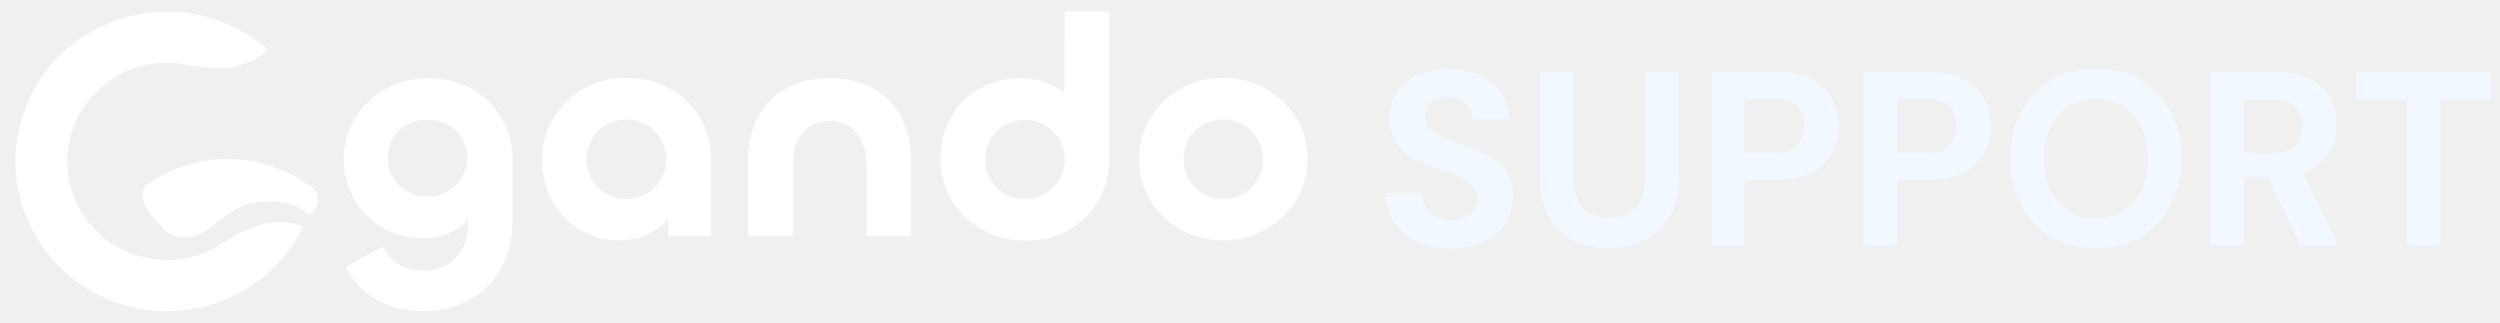
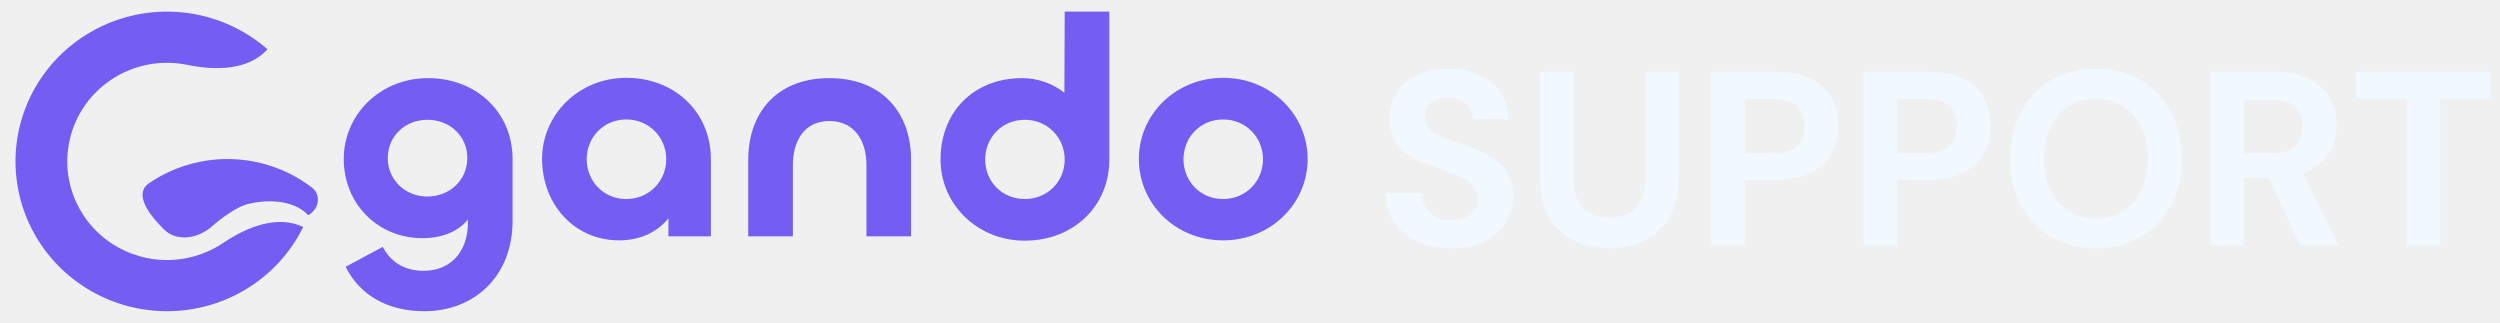
<svg xmlns="http://www.w3.org/2000/svg" width="968" height="125" viewBox="0 0 968 125" fill="none">
-   <path d="M117.412 87.893C112.034 98.81 103.326 107.784 92.516 113.548C81.705 119.313 69.336 121.578 57.154 120.022C44.972 118.467 33.592 113.171 24.616 104.882C15.641 96.591 9.524 85.725 7.127 73.815C4.731 61.906 6.176 49.552 11.259 38.497C16.343 27.442 24.807 18.244 35.46 12.198C46.112 6.153 58.416 3.565 70.635 4.801C82.854 6.036 94.373 11.032 103.567 19.084C96.226 27.278 83.398 27.362 72.56 25.125C71.255 24.855 69.932 24.652 68.596 24.517C60.552 23.704 52.452 25.407 45.44 29.387C38.427 33.366 32.855 39.422 29.509 46.699C26.163 53.976 25.211 62.109 26.789 69.949C28.366 77.789 32.393 84.942 38.301 90.4C44.21 95.857 51.702 99.343 59.721 100.367C67.741 101.39 75.883 99.9 82.999 96.105C84.181 95.475 85.325 94.786 86.427 94.043C95.574 87.876 107.458 83.101 117.412 87.893Z" fill="white" />
-   <path d="M57.752 70.901C68.413 63.645 81.373 60.457 94.229 61.928C103.931 63.038 113.076 66.745 120.72 72.566C124.529 75.467 123.565 81.079 119.329 83.326C113.601 77.091 102.453 77.042 94.764 79.348C91.006 80.763 86.201 84.039 81.895 87.791C76.619 92.389 68.431 93.748 63.471 88.818C57.391 82.776 51.758 74.982 57.752 70.901Z" fill="white" />
-   <path d="M164.265 120.5C150.146 120.5 139.313 114.363 133.836 103.293L148.198 95.591C150.876 100.766 155.866 104.857 164.021 104.857C174.245 104.857 181.183 97.757 181.183 86.085V85.002C177.897 89.093 172.054 92.222 163.534 92.222C146.616 92.222 133.105 79.226 133.105 61.537C133.105 44.33 147.224 30.251 165.725 30.251C184.591 30.251 198.466 43.608 198.466 61.537V85.604C198.466 106.782 183.861 120.5 164.265 120.5ZM165.482 76.097C174.123 76.097 180.939 69.72 180.939 61.176C180.939 52.633 174.123 46.376 165.482 46.376C156.962 46.376 150.146 52.633 150.146 61.176C150.146 69.72 156.962 76.097 165.482 76.097ZM239.711 93.064C222.184 93.064 209.891 78.865 209.891 61.537C209.891 44.45 224.009 30.131 242.51 30.131C261.376 30.131 275.252 43.608 275.252 61.537V91.5H258.82V84.521C254.56 89.815 247.987 93.064 239.711 93.064ZM242.51 77.06C251.395 77.06 257.968 70.081 257.968 61.658C257.968 53.234 251.395 46.255 242.51 46.255C233.625 46.255 227.174 53.234 227.174 61.658C227.174 70.081 233.625 77.06 242.51 77.06ZM321.121 46.857C311.384 46.857 307.002 54.678 307.002 63.824V91.5H289.719V61.778C289.719 44.45 300.064 30.251 321.121 30.251C342.178 30.251 352.767 44.33 352.767 61.778V91.5H335.483V63.824C335.483 54.678 330.98 46.857 321.121 46.857ZM396.794 93.185C378.293 93.185 364.174 78.986 364.174 61.778C364.174 43.247 377.076 30.251 395.82 30.251C401.906 30.251 407.748 32.417 412.13 35.907L412.252 4.5H429.535V61.778C429.535 79.828 415.66 93.185 396.794 93.185ZM396.794 77.06C405.679 77.06 412.252 70.201 412.252 61.778C412.252 53.355 405.679 46.376 396.794 46.376C387.909 46.376 381.458 53.355 381.458 61.778C381.458 70.201 387.909 77.06 396.794 77.06ZM473.577 93.064C455.076 93.064 440.957 78.865 440.957 61.537C440.957 44.33 455.198 30.131 473.577 30.131C492.199 30.131 506.318 44.45 506.318 61.537C506.318 78.865 492.078 93.064 473.577 93.064ZM473.577 77.06C482.462 77.06 489.035 70.081 489.035 61.658C489.035 53.234 482.462 46.255 473.577 46.255C464.692 46.255 458.241 53.234 458.241 61.658C458.241 70.081 464.692 77.06 473.577 77.06Z" fill="white" />
+   <path d="M117.412 87.893C112.034 98.81 103.326 107.784 92.516 113.548C81.705 119.313 69.336 121.578 57.154 120.022C44.972 118.467 33.592 113.171 24.616 104.882C15.641 96.591 9.524 85.725 7.127 73.815C4.731 61.906 6.176 49.552 11.259 38.497C16.343 27.442 24.807 18.244 35.46 12.198C46.112 6.153 58.416 3.565 70.635 4.801C82.854 6.036 94.373 11.032 103.567 19.084C96.226 27.278 83.398 27.362 72.56 25.125C71.255 24.855 69.932 24.652 68.596 24.517C60.552 23.704 52.452 25.407 45.44 29.387C38.427 33.366 32.855 39.422 29.509 46.699C26.163 53.976 25.211 62.109 26.789 69.949C28.366 77.789 32.393 84.942 38.301 90.4C44.21 95.857 51.702 99.343 59.721 100.367C67.741 101.39 75.883 99.9 82.999 96.105C84.181 95.475 85.325 94.786 86.427 94.043C95.574 87.876 107.458 83.101 117.412 87.893Z" fill="#735DF3" />
+   <path d="M57.752 70.901C68.413 63.645 81.373 60.457 94.229 61.928C103.931 63.038 113.076 66.745 120.72 72.566C124.529 75.467 123.565 81.079 119.329 83.326C113.601 77.091 102.453 77.042 94.764 79.348C91.006 80.763 86.201 84.039 81.895 87.791C76.619 92.389 68.431 93.748 63.471 88.818C57.391 82.776 51.758 74.982 57.752 70.901Z" fill="#735DF3" />
+   <path d="M164.265 120.5C150.146 120.5 139.313 114.363 133.836 103.293L148.198 95.591C150.876 100.766 155.866 104.857 164.021 104.857C174.245 104.857 181.183 97.757 181.183 86.085V85.002C177.897 89.093 172.054 92.222 163.534 92.222C146.616 92.222 133.105 79.226 133.105 61.537C133.105 44.33 147.224 30.251 165.725 30.251C184.591 30.251 198.466 43.608 198.466 61.537V85.604C198.466 106.782 183.861 120.5 164.265 120.5ZM165.482 76.097C174.123 76.097 180.939 69.72 180.939 61.176C180.939 52.633 174.123 46.376 165.482 46.376C156.962 46.376 150.146 52.633 150.146 61.176C150.146 69.72 156.962 76.097 165.482 76.097ZM239.711 93.064C222.184 93.064 209.891 78.865 209.891 61.537C209.891 44.45 224.009 30.131 242.51 30.131C261.376 30.131 275.252 43.608 275.252 61.537V91.5H258.82V84.521C254.56 89.815 247.987 93.064 239.711 93.064ZM242.51 77.06C251.395 77.06 257.968 70.081 257.968 61.658C257.968 53.234 251.395 46.255 242.51 46.255C233.625 46.255 227.174 53.234 227.174 61.658C227.174 70.081 233.625 77.06 242.51 77.06ZM321.121 46.857C311.384 46.857 307.002 54.678 307.002 63.824V91.5H289.719V61.778C289.719 44.45 300.064 30.251 321.121 30.251C342.178 30.251 352.767 44.33 352.767 61.778V91.5H335.483V63.824C335.483 54.678 330.98 46.857 321.121 46.857ZM396.794 93.185C378.293 93.185 364.174 78.986 364.174 61.778C364.174 43.247 377.076 30.251 395.82 30.251C401.906 30.251 407.748 32.417 412.13 35.907L412.252 4.5H429.535V61.778C429.535 79.828 415.66 93.185 396.794 93.185ZM396.794 77.06C405.679 77.06 412.252 70.201 412.252 61.778C412.252 53.355 405.679 46.376 396.794 46.376C387.909 46.376 381.458 53.355 381.458 61.778C381.458 70.201 387.909 77.06 396.794 77.06ZM473.577 93.064C455.076 93.064 440.957 78.865 440.957 61.537C440.957 44.33 455.198 30.131 473.577 30.131C492.199 30.131 506.318 44.45 506.318 61.537C506.318 78.865 492.078 93.064 473.577 93.064ZM473.577 77.06C482.462 77.06 489.035 70.081 489.035 61.658C489.035 53.234 482.462 46.255 473.577 46.255C464.692 46.255 458.241 53.234 458.241 61.658C458.241 70.081 464.692 77.06 473.577 77.06Z" fill="#735DF3" />
  <path d="M562.078 96.152C557.214 96.152 552.862 95.32 549.022 93.656C545.246 91.992 542.238 89.56 539.998 86.36C537.822 83.16 536.702 79.288 536.638 74.744H550.366C550.43 76.728 550.942 78.52 551.902 80.12C552.862 81.72 554.174 83 555.838 83.96C557.566 84.856 559.614 85.304 561.982 85.304C564.03 85.304 565.79 84.984 567.262 84.344C568.798 83.64 569.982 82.68 570.814 81.464C571.646 80.248 572.062 78.808 572.062 77.144C572.062 75.224 571.582 73.624 570.622 72.344C569.726 71.064 568.446 69.976 566.782 69.08C565.182 68.184 563.294 67.384 561.118 66.68C559.006 65.912 556.766 65.112 554.398 64.28C549.086 62.552 545.022 60.248 542.206 57.368C539.454 54.488 538.078 50.68 538.078 45.944C538.078 41.912 539.038 38.456 540.958 35.576C542.942 32.696 545.662 30.488 549.118 28.952C552.574 27.416 556.51 26.648 560.926 26.648C565.47 26.648 569.438 27.448 572.83 29.048C576.286 30.584 579.006 32.824 580.99 35.768C583.038 38.712 584.094 42.168 584.158 46.136H570.334C570.27 44.664 569.822 43.288 568.99 42.008C568.222 40.664 567.134 39.608 565.726 38.84C564.318 38.008 562.654 37.592 560.734 37.592C559.07 37.528 557.534 37.784 556.126 38.36C554.782 38.936 553.694 39.8 552.862 40.952C552.094 42.04 551.71 43.416 551.71 45.08C551.71 46.68 552.094 48.024 552.862 49.112C553.694 50.2 554.814 51.16 556.222 51.992C557.63 52.76 559.294 53.496 561.214 54.2C563.134 54.84 565.214 55.512 567.454 56.216C570.782 57.368 573.854 58.744 576.67 60.344C579.486 61.88 581.726 63.896 583.39 66.392C585.054 68.888 585.886 72.184 585.886 76.28C585.886 79.8 584.958 83.064 583.102 86.072C581.246 89.08 578.558 91.512 575.038 93.368C571.582 95.224 567.262 96.152 562.078 96.152ZM622.896 96.152C617.968 96.152 613.488 95.16 609.456 93.176C605.424 91.192 602.224 88.216 599.856 84.248C597.488 80.28 596.304 75.224 596.304 69.08V27.8H609.264V69.176C609.264 72.504 609.808 75.32 610.896 77.624C611.984 79.864 613.552 81.528 615.6 82.616C617.712 83.704 620.208 84.248 623.088 84.248C626.032 84.248 628.528 83.704 630.576 82.616C632.688 81.528 634.288 79.864 635.376 77.624C636.464 75.32 637.008 72.504 637.008 69.176V27.8H649.968V69.08C649.968 75.224 648.752 80.28 646.32 84.248C643.888 88.216 640.592 91.192 636.432 93.176C632.336 95.16 627.824 96.152 622.896 96.152ZM662.599 95V27.8H687.751C693.191 27.8 697.703 28.728 701.287 30.584C704.871 32.44 707.527 34.936 709.255 38.072C710.983 41.208 711.847 44.792 711.847 48.824C711.847 52.536 711.015 55.96 709.351 59.096C707.687 62.232 705.063 64.792 701.479 66.776C697.895 68.696 693.319 69.656 687.751 69.656H675.559V95H662.599ZM675.559 59.192H686.983C691.143 59.192 694.119 58.264 695.911 56.408C697.767 54.488 698.695 51.96 698.695 48.824C698.695 45.496 697.767 42.936 695.911 41.144C694.119 39.288 691.143 38.36 686.983 38.36H675.559V59.192ZM721.567 95V27.8H746.719C752.159 27.8 756.671 28.728 760.255 30.584C763.839 32.44 766.495 34.936 768.223 38.072C769.951 41.208 770.815 44.792 770.815 48.824C770.815 52.536 769.983 55.96 768.319 59.096C766.655 62.232 764.031 64.792 760.447 66.776C756.863 68.696 752.287 69.656 746.719 69.656H734.527V95H721.567ZM734.527 59.192H745.951C750.111 59.192 753.087 58.264 754.879 56.408C756.735 54.488 757.663 51.96 757.663 48.824C757.663 45.496 756.735 42.936 754.879 41.144C753.087 39.288 750.111 38.36 745.951 38.36H734.527V59.192ZM811.544 96.152C805.016 96.152 799.256 94.68 794.264 91.736C789.272 88.792 785.368 84.728 782.552 79.544C779.736 74.296 778.328 68.248 778.328 61.4C778.328 54.552 779.736 48.536 782.552 43.352C785.368 38.104 789.272 34.008 794.264 31.064C799.256 28.12 805.016 26.648 811.544 26.648C818.136 26.648 823.928 28.12 828.92 31.064C833.912 34.008 837.784 38.104 840.536 43.352C843.352 48.536 844.76 54.552 844.76 61.4C844.76 68.248 843.352 74.296 840.536 79.544C837.784 84.728 833.912 88.792 828.92 91.736C823.928 94.68 818.136 96.152 811.544 96.152ZM811.544 84.536C815.64 84.536 819.16 83.608 822.104 81.752C825.112 79.832 827.448 77.144 829.112 73.688C830.776 70.232 831.608 66.136 831.608 61.4C831.608 56.6 830.776 52.504 829.112 49.112C827.448 45.656 825.112 43 822.104 41.144C819.16 39.288 815.64 38.36 811.544 38.36C807.512 38.36 803.992 39.288 800.984 41.144C797.976 43 795.64 45.656 793.976 49.112C792.312 52.504 791.48 56.6 791.48 61.4C791.48 66.136 792.312 70.232 793.976 73.688C795.64 77.144 797.976 79.832 800.984 81.752C803.992 83.608 807.512 84.536 811.544 84.536ZM855.817 95V27.8H880.873C886.313 27.8 890.793 28.728 894.313 30.584C897.833 32.44 900.457 34.936 902.185 38.072C903.913 41.144 904.777 44.568 904.777 48.344C904.777 51.928 903.945 55.288 902.281 58.424C900.617 61.496 897.993 63.992 894.409 65.912C890.889 67.768 886.345 68.696 880.777 68.696H868.777V95H855.817ZM890.665 95L876.841 65.432H890.857L905.449 95H890.665ZM868.777 59.288H880.105C884.009 59.288 886.889 58.328 888.745 56.408C890.601 54.488 891.529 51.96 891.529 48.824C891.529 45.688 890.601 43.224 888.745 41.432C886.953 39.576 884.073 38.648 880.105 38.648H868.777V59.288ZM932.028 95V38.264H912.348V27.8H964.476V38.264H944.892V95H932.028Z" fill="#F1F8FF" />
</svg>
